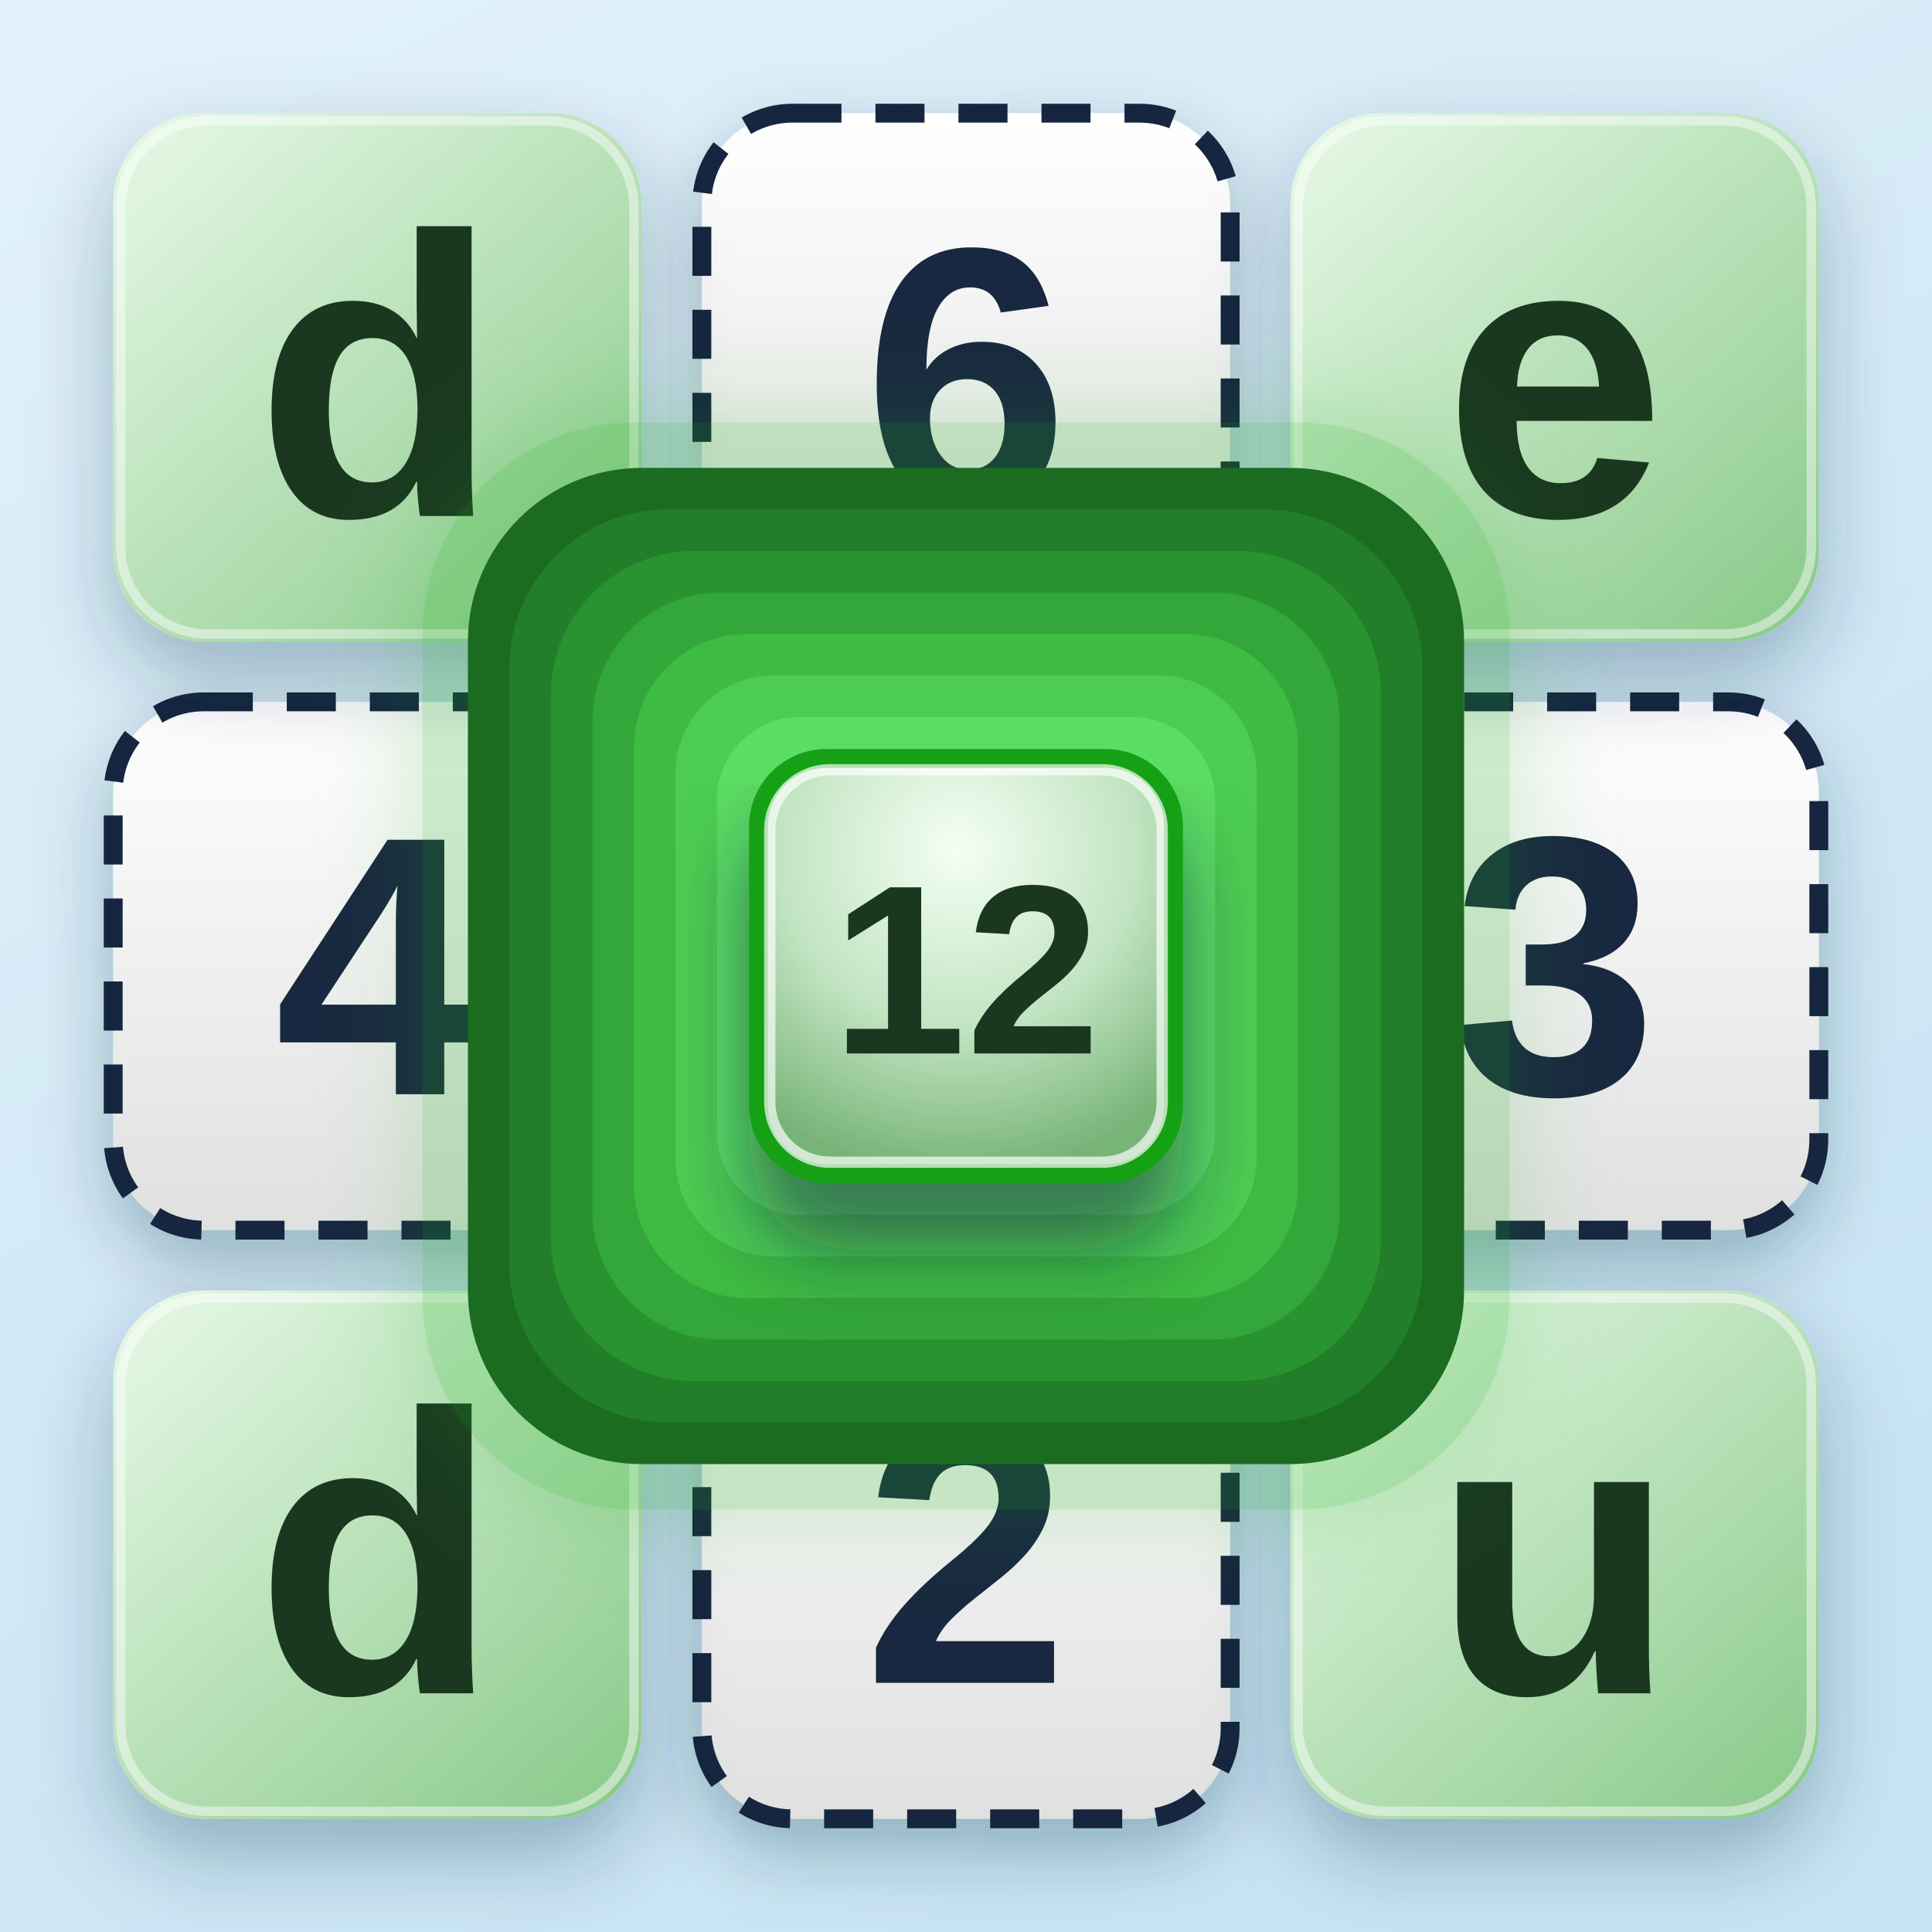
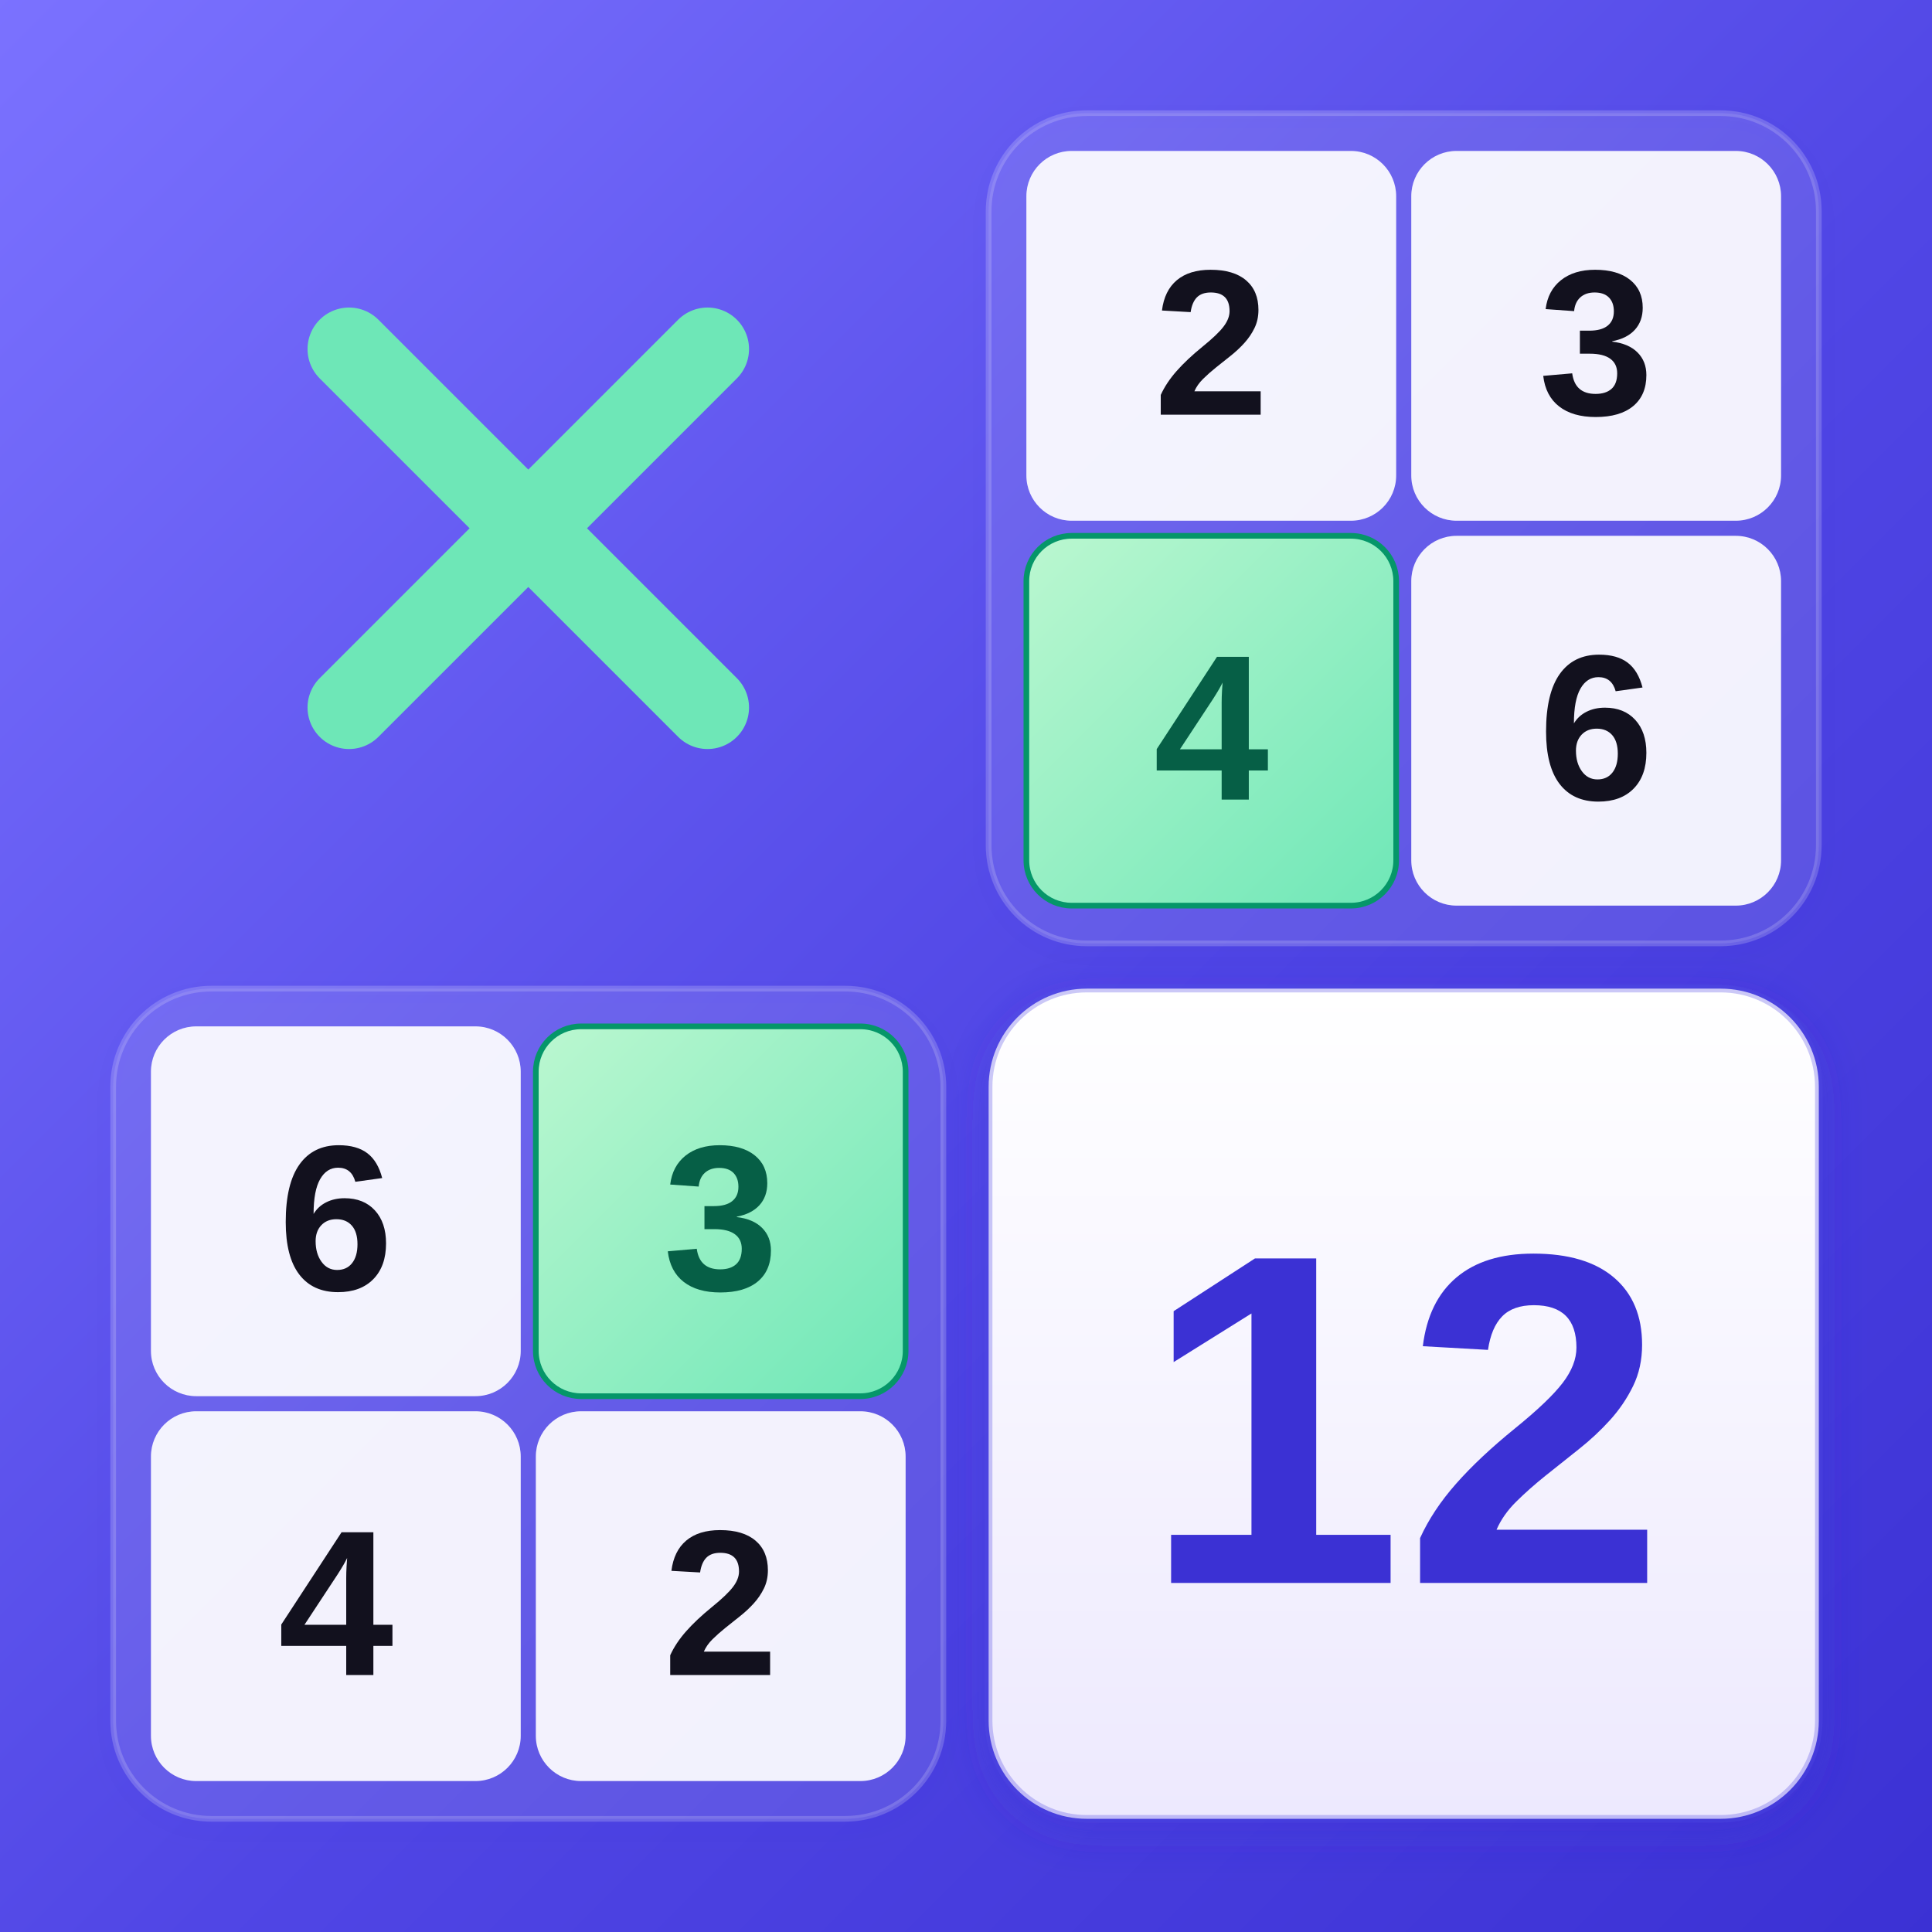
- <svg xmlns="http://www.w3.org/2000/svg" viewBox="0 0 512 512" width="512" height="512">
+ <svg xmlns="http://www.w3.org/2000/svg" width="1024" height="1024" viewBox="0 0 1024 1024">
  <defs>
-     <filter id="sh1" x="-22%" y="-22%" width="144%" height="144%">
-       <feDropShadow dx="0" dy="8" stdDeviation="9" flood-color="#0d2c40" flood-opacity="0.28" />
+     <linearGradient id="appBg" x1="0%" y1="0%" x2="100%" y2="100%">
+       <stop offset="0%" stop-color="#7B72FF" />
+       <stop offset="55%" stop-color="#5046E5" />
+       <stop offset="100%" stop-color="#3B31D4" />
+     </linearGradient>
+     <linearGradient id="solvedGrad" x1="0%" y1="0%" x2="100%" y2="100%">
+       <stop offset="0%" stop-color="#bbf7d0" />
+       <stop offset="100%" stop-color="#6ee7b7" />
+     </linearGradient>
+     <linearGradient id="heroGrad" x1="0%" y1="0%" x2="0%" y2="100%">
+       <stop offset="0%" stop-color="#ffffff" />
+       <stop offset="100%" stop-color="#ede9fe" />
+     </linearGradient>
+     <filter id="cellShadow" x="-8%" y="-8%" width="116%" height="116%">
+       <feDropShadow dx="0" dy="4" stdDeviation="8" flood-color="#3B31D4" flood-opacity="0.20" />
    </filter>
-     <filter id="sh2" x="-24%" y="-24%" width="148%" height="148%">
-       <feDropShadow dx="0" dy="10" stdDeviation="11" flood-color="#0d2c40" flood-opacity="0.30" />
+     <filter id="heroShadow" x="-8%" y="-8%" width="116%" height="116%">
+       <feDropShadow dx="0" dy="6" stdDeviation="12" flood-color="#3B31D4" flood-opacity="0.28" />
    </filter>
-     <filter id="sh12" x="-30%" y="-10%" width="160%" height="150%">
-       <feDropShadow dx="0" dy="18" stdDeviation="10" flood-color="#0d2c40" flood-opacity="0.55" />
+     <filter id="checkGlow" x="-40%" y="-40%" width="180%" height="180%">
+       <feDropShadow dx="0" dy="0" stdDeviation="10" flood-color="#059669" flood-opacity="0.80" />
    </filter>
-     <filter id="glow" x="-50%" y="-50%" width="200%" height="200%">
-       <feGaussianBlur stdDeviation="14" result="b" />
-       <feMerge>
-         <feMergeNode in="b" />
-         <feMergeNode in="SourceGraphic" />
-       </feMerge>
-     </filter>
-     <filter id="tf" x="-30%" y="-30%" width="160%" height="160%">
-       <feGaussianBlur stdDeviation="8" />
-     </filter>
-     <filter id="sf" x="-120%" y="-120%" width="340%" height="340%">
-       <feGaussianBlur stdDeviation="5" />
-     </filter>
-     <linearGradient id="bg" x1="0" y1="0" x2="0.5" y2="1">
-       <stop offset="0%" stop-color="#e2f2fa" />
-       <stop offset="100%" stop-color="#c8e4f4" />
-     </linearGradient>
-     <linearGradient id="tg" x1="80" y1="80" x2="238" y2="238" gradientUnits="userSpaceOnUse">
-       <stop offset="0%" stop-color="#88c43a" stop-opacity="0" />
-       <stop offset="45%" stop-color="#aada40" stop-opacity="0.60" />
-       <stop offset="100%" stop-color="#ccee50" stop-opacity="0.88" />
-     </linearGradient>
-     <linearGradient id="cg_letter" x1="0.05" y1="0" x2="0.95" y2="1">
-       <stop offset="0%" stop-color="#e6f8e6" />
-       <stop offset="100%" stop-color="#8aca8a" />
-     </linearGradient>
-     <linearGradient id="wg" x1="0" y1="0" x2="0" y2="1">
-       <stop offset="0%" stop-color="#ffffff" />
-       <stop offset="100%" stop-color="#e0e0e0" />
-     </linearGradient>
-     <radialGradient id="cg12" cx="0.48" cy="0.22" r="0.78">
-       <stop offset="0%" stop-color="#f4fff4" />
-       <stop offset="55%" stop-color="#c2e4c2" />
-       <stop offset="100%" stop-color="#78b478" />
-     </radialGradient>
  </defs>
-   <rect width="512" height="512" fill="url(#bg)" />
-   <polygon points="80,80 220,256 256,220" fill="url(#tg)" filter="url(#tf)" />
-   <circle cx="118" cy="118" r="8" fill="#ccee55" opacity="0.60" filter="url(#sf)" />
-   <circle cx="155" cy="155" r="11" fill="#bbee44" opacity="0.65" filter="url(#sf)" />
-   <circle cx="192" cy="192" r="9" fill="#ddff77" opacity="0.70" filter="url(#sf)" />
-   <rect x="186" y="30" width="140" height="140" rx="24" fill="url(#wg)" stroke="#182840" stroke-width="5" stroke-dasharray="13 9" filter="url(#sh1)" />
-   <text x="256" y="100" font-family="'Arial Rounded MT Bold','Nunito','Varela Round',Arial,sans-serif" font-weight="700" font-size="98" fill="#182840" text-anchor="middle" dominant-baseline="central">6</text>
-   <rect x="30" y="186" width="140" height="140" rx="24" fill="url(#wg)" stroke="#182840" stroke-width="5" stroke-dasharray="13 9" filter="url(#sh1)" />
-   <text x="100" y="256" font-family="'Arial Rounded MT Bold','Nunito','Varela Round',Arial,sans-serif" font-weight="700" font-size="98" fill="#182840" text-anchor="middle" dominant-baseline="central">4</text>
-   <rect x="342" y="186" width="140" height="140" rx="24" fill="url(#wg)" stroke="#182840" stroke-width="5" stroke-dasharray="13 9" filter="url(#sh1)" />
-   <text x="412" y="256" font-family="'Arial Rounded MT Bold','Nunito','Varela Round',Arial,sans-serif" font-weight="700" font-size="98" fill="#182840" text-anchor="middle" dominant-baseline="central">3</text>
-   <rect x="186" y="342" width="140" height="140" rx="24" fill="url(#wg)" stroke="#182840" stroke-width="5" stroke-dasharray="13 9" filter="url(#sh1)" />
-   <text x="256" y="412" font-family="'Arial Rounded MT Bold','Nunito','Varela Round',Arial,sans-serif" font-weight="700" font-size="98" fill="#182840" text-anchor="middle" dominant-baseline="central">2</text>
-   <rect x="30" y="30" width="140" height="140" rx="24" fill="url(#cg_letter)" filter="url(#sh2)" />
-   <rect x="32" y="32" width="136" height="136" rx="23" fill="none" stroke="white" stroke-width="2.5" opacity="0.45" />
-   <text x="100" y="100" font-family="'Arial Rounded MT Bold','Nunito','Varela Round',Arial,sans-serif" font-weight="700" font-size="106" fill="#1a3820" text-anchor="middle" dominant-baseline="central">d</text>
-   <rect x="342" y="30" width="140" height="140" rx="24" fill="url(#cg_letter)" filter="url(#sh2)" />
-   <rect x="344" y="32" width="136" height="136" rx="23" fill="none" stroke="white" stroke-width="2.5" opacity="0.45" />
-   <text x="412" y="100" font-family="'Arial Rounded MT Bold','Nunito','Varela Round',Arial,sans-serif" font-weight="700" font-size="106" fill="#1a3820" text-anchor="middle" dominant-baseline="central">e</text>
-   <rect x="30" y="342" width="140" height="140" rx="24" fill="url(#cg_letter)" filter="url(#sh2)" />
-   <rect x="32" y="344" width="136" height="136" rx="23" fill="none" stroke="white" stroke-width="2.5" opacity="0.45" />
-   <text x="100" y="412" font-family="'Arial Rounded MT Bold','Nunito','Varela Round',Arial,sans-serif" font-weight="700" font-size="106" fill="#1a3820" text-anchor="middle" dominant-baseline="central">d</text>
-   <rect x="342" y="342" width="140" height="140" rx="24" fill="url(#cg_letter)" filter="url(#sh2)" />
-   <rect x="344" y="344" width="136" height="136" rx="23" fill="none" stroke="white" stroke-width="2.5" opacity="0.45" />
-   <text x="412" y="412" font-family="'Arial Rounded MT Bold','Nunito','Varela Round',Arial,sans-serif" font-weight="700" font-size="106" fill="#1a3820" text-anchor="middle" dominant-baseline="central">u</text>
-   <rect x="124" y="124" width="264" height="264" rx="46" fill="#1a5820" />
-   <rect x="135" y="135" width="242" height="242" rx="42" fill="#22702a" />
-   <rect x="146" y="146" width="220" height="220" rx="38" fill="#2c8a34" />
-   <rect x="157" y="157" width="198" height="198" rx="34" fill="#38a440" />
-   <rect x="168" y="168" width="176" height="176" rx="30" fill="#46be4c" />
-   <rect x="179" y="179" width="154" height="154" rx="26" fill="#58d460" />
-   <rect x="190" y="190" width="132" height="132" rx="22" fill="#6ce876" />
-   <rect x="112" y="112" width="288" height="288" rx="56" fill="#20b020" opacity="0.22" filter="url(#glow)" />
-   <rect x="201" y="201" width="110" height="110" rx="18" fill="url(#cg12)" stroke="#16a016" stroke-width="5" filter="url(#sh12)" />
-   <rect x="204" y="204" width="104" height="104" rx="16" fill="none" stroke="white" stroke-width="3" opacity="0.68" />
-   <text x="256" y="257" font-family="'Arial Rounded MT Bold','Nunito','Varela Round',Arial,sans-serif" font-weight="700" font-size="64" fill="#1a3820" text-anchor="middle" dominant-baseline="central">12</text>
+   <rect width="1024" height="1024" fill="url(#appBg)" />
+   <g stroke="#6ee7b7" stroke-width="44" stroke-linecap="round">
+     <line x1="185" y1="185" x2="375" y2="375" />
+     <line x1="375" y1="185" x2="185" y2="375" />
+   </g>
+   <g filter="url(#cellShadow)">
+     <rect x="524" y="60" width="440" height="440" rx="52" fill="rgba(255,255,255,0.10)" stroke="rgba(255,255,255,0.18)" stroke-width="3" />
+   </g>
+   <rect x="544" y="80" width="196" height="196" rx="24" fill="rgba(255,255,255,0.92)" />
+   <text x="642" y="178" dy="0.38em" font-family="'Arial Black',Arial,sans-serif" font-weight="900" font-size="110" fill="#12111E" text-anchor="middle">2</text>
+   <rect x="748" y="80" width="196" height="196" rx="24" fill="rgba(255,255,255,0.92)" />
+   <text x="846" y="178" dy="0.38em" font-family="'Arial Black',Arial,sans-serif" font-weight="900" font-size="110" fill="#12111E" text-anchor="middle">3</text>
+   <rect x="544" y="284" width="196" height="196" rx="24" fill="url(#solvedGrad)" stroke="#059669" stroke-width="3" />
+   <text x="642" y="382" dy="0.38em" font-family="'Arial Black',Arial,sans-serif" font-weight="900" font-size="110" fill="#065f46" text-anchor="middle">4</text>
+   <rect x="748" y="284" width="196" height="196" rx="24" fill="rgba(255,255,255,0.92)" />
+   <text x="846" y="382" dy="0.38em" font-family="'Arial Black',Arial,sans-serif" font-weight="900" font-size="110" fill="#12111E" text-anchor="middle">6</text>
+   <g filter="url(#cellShadow)">
+     <rect x="60" y="524" width="440" height="440" rx="52" fill="rgba(255,255,255,0.10)" stroke="rgba(255,255,255,0.18)" stroke-width="3" />
+   </g>
+   <rect x="80" y="544" width="196" height="196" rx="24" fill="rgba(255,255,255,0.92)" />
+   <text x="178" y="642" dy="0.38em" font-family="'Arial Black',Arial,sans-serif" font-weight="900" font-size="110" fill="#12111E" text-anchor="middle">6</text>
+   <rect x="284" y="544" width="196" height="196" rx="24" fill="url(#solvedGrad)" stroke="#059669" stroke-width="3" />
+   <text x="382" y="642" dy="0.38em" font-family="'Arial Black',Arial,sans-serif" font-weight="900" font-size="110" fill="#065f46" text-anchor="middle">3</text>
+   <rect x="80" y="748" width="196" height="196" rx="24" fill="rgba(255,255,255,0.92)" />
+   <text x="178" y="846" dy="0.38em" font-family="'Arial Black',Arial,sans-serif" font-weight="900" font-size="110" fill="#12111E" text-anchor="middle">4</text>
+   <rect x="284" y="748" width="196" height="196" rx="24" fill="rgba(255,255,255,0.92)" />
+   <text x="382" y="846" dy="0.38em" font-family="'Arial Black',Arial,sans-serif" font-weight="900" font-size="110" fill="#12111E" text-anchor="middle">2</text>
+   <g filter="url(#heroShadow)">
+     <rect x="524" y="524" width="440" height="440" rx="52" fill="url(#heroGrad)" stroke="rgba(80,70,229,0.30)" stroke-width="4" />
+   </g>
+   <text x="744" y="744" dy="0.38em" font-family="'Arial Black',Arial,sans-serif" font-weight="900" font-size="250" fill="#3B31D4" text-anchor="middle">12</text>
</svg>
